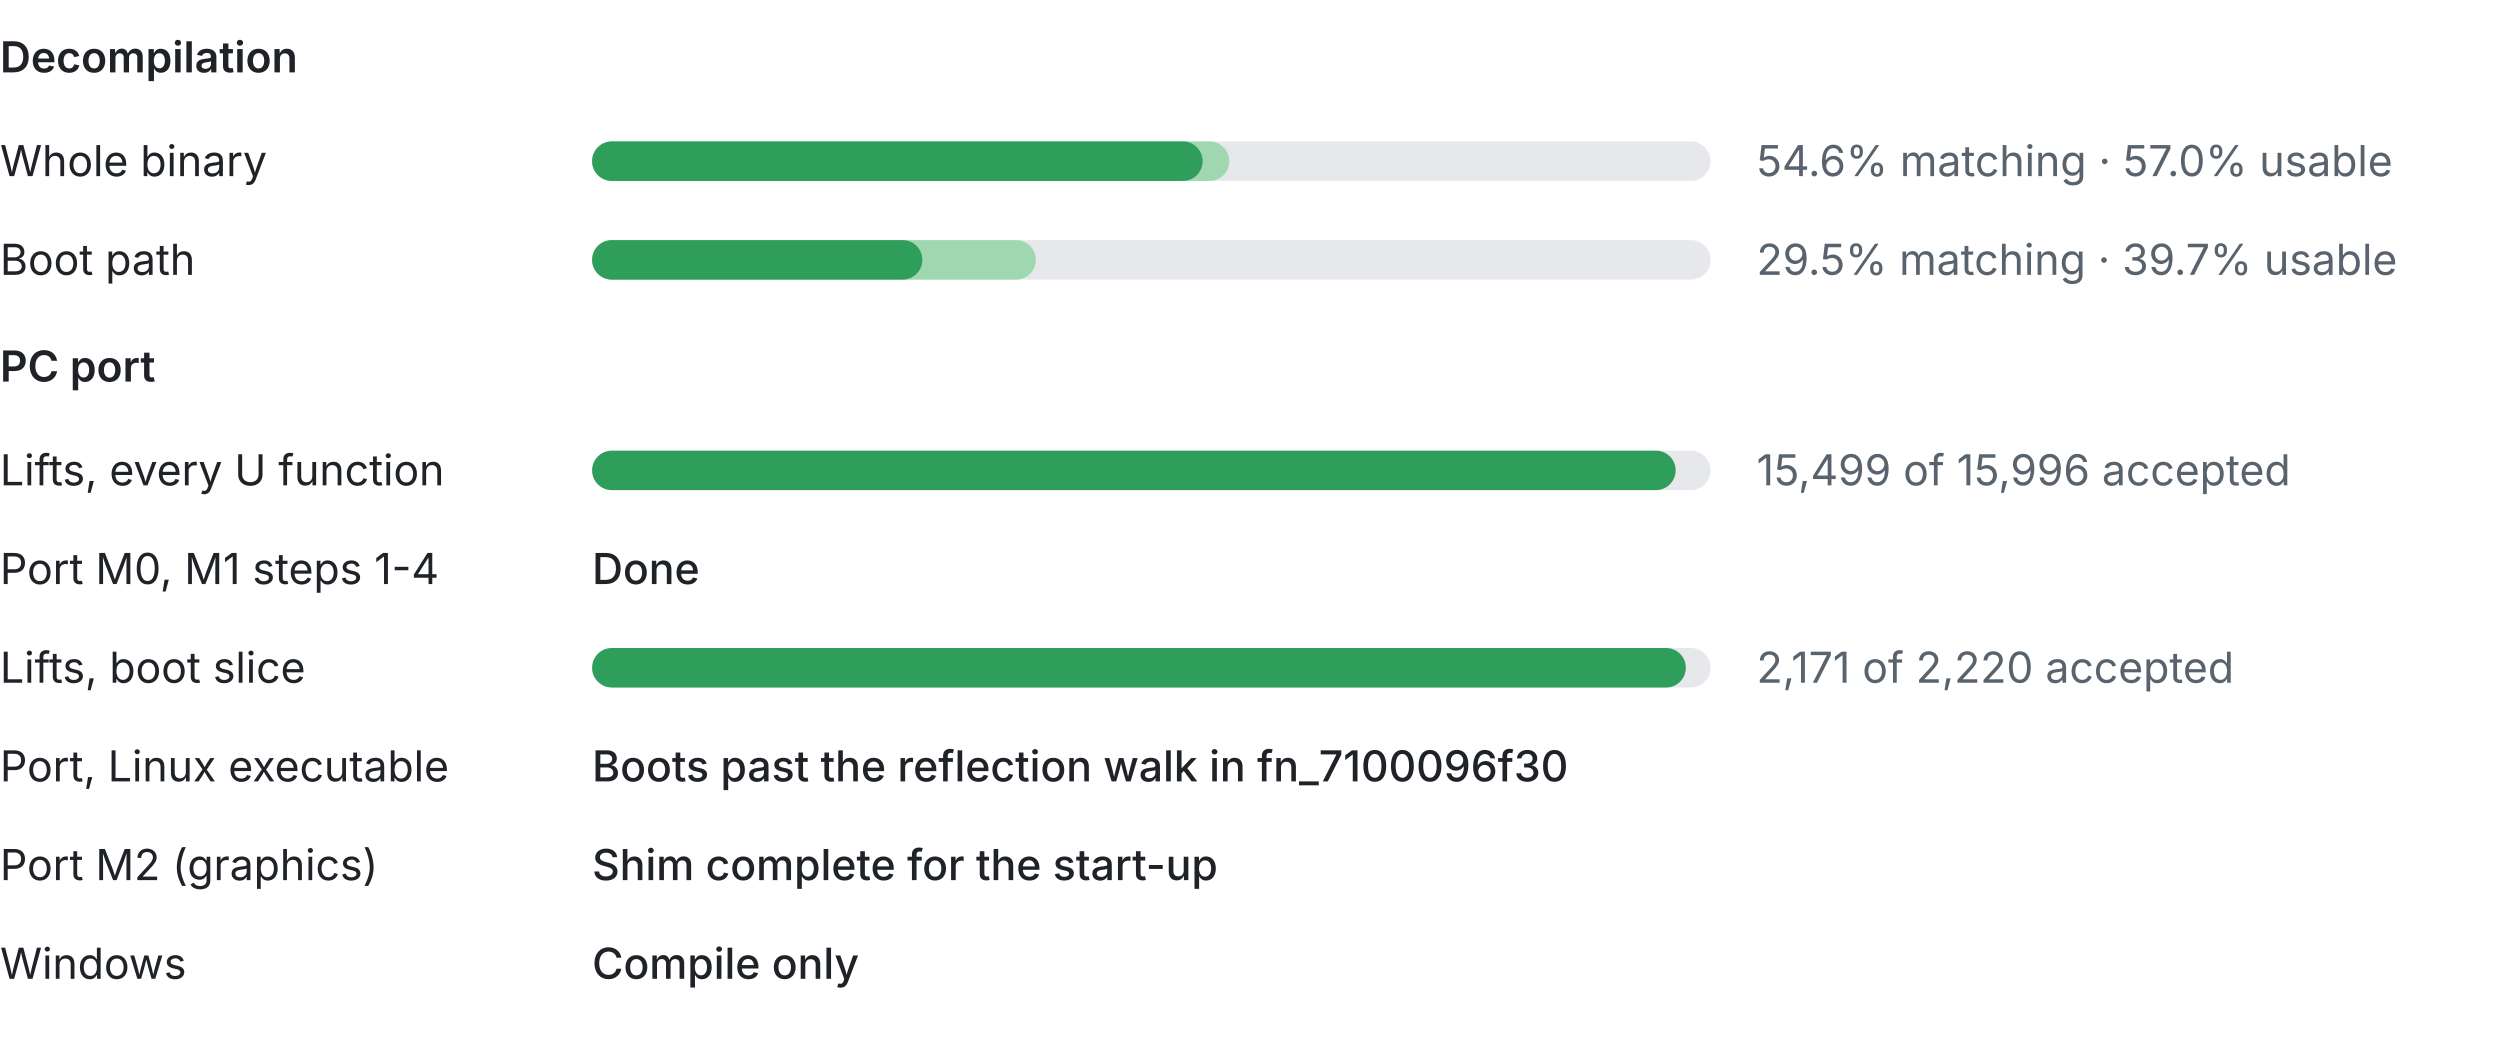
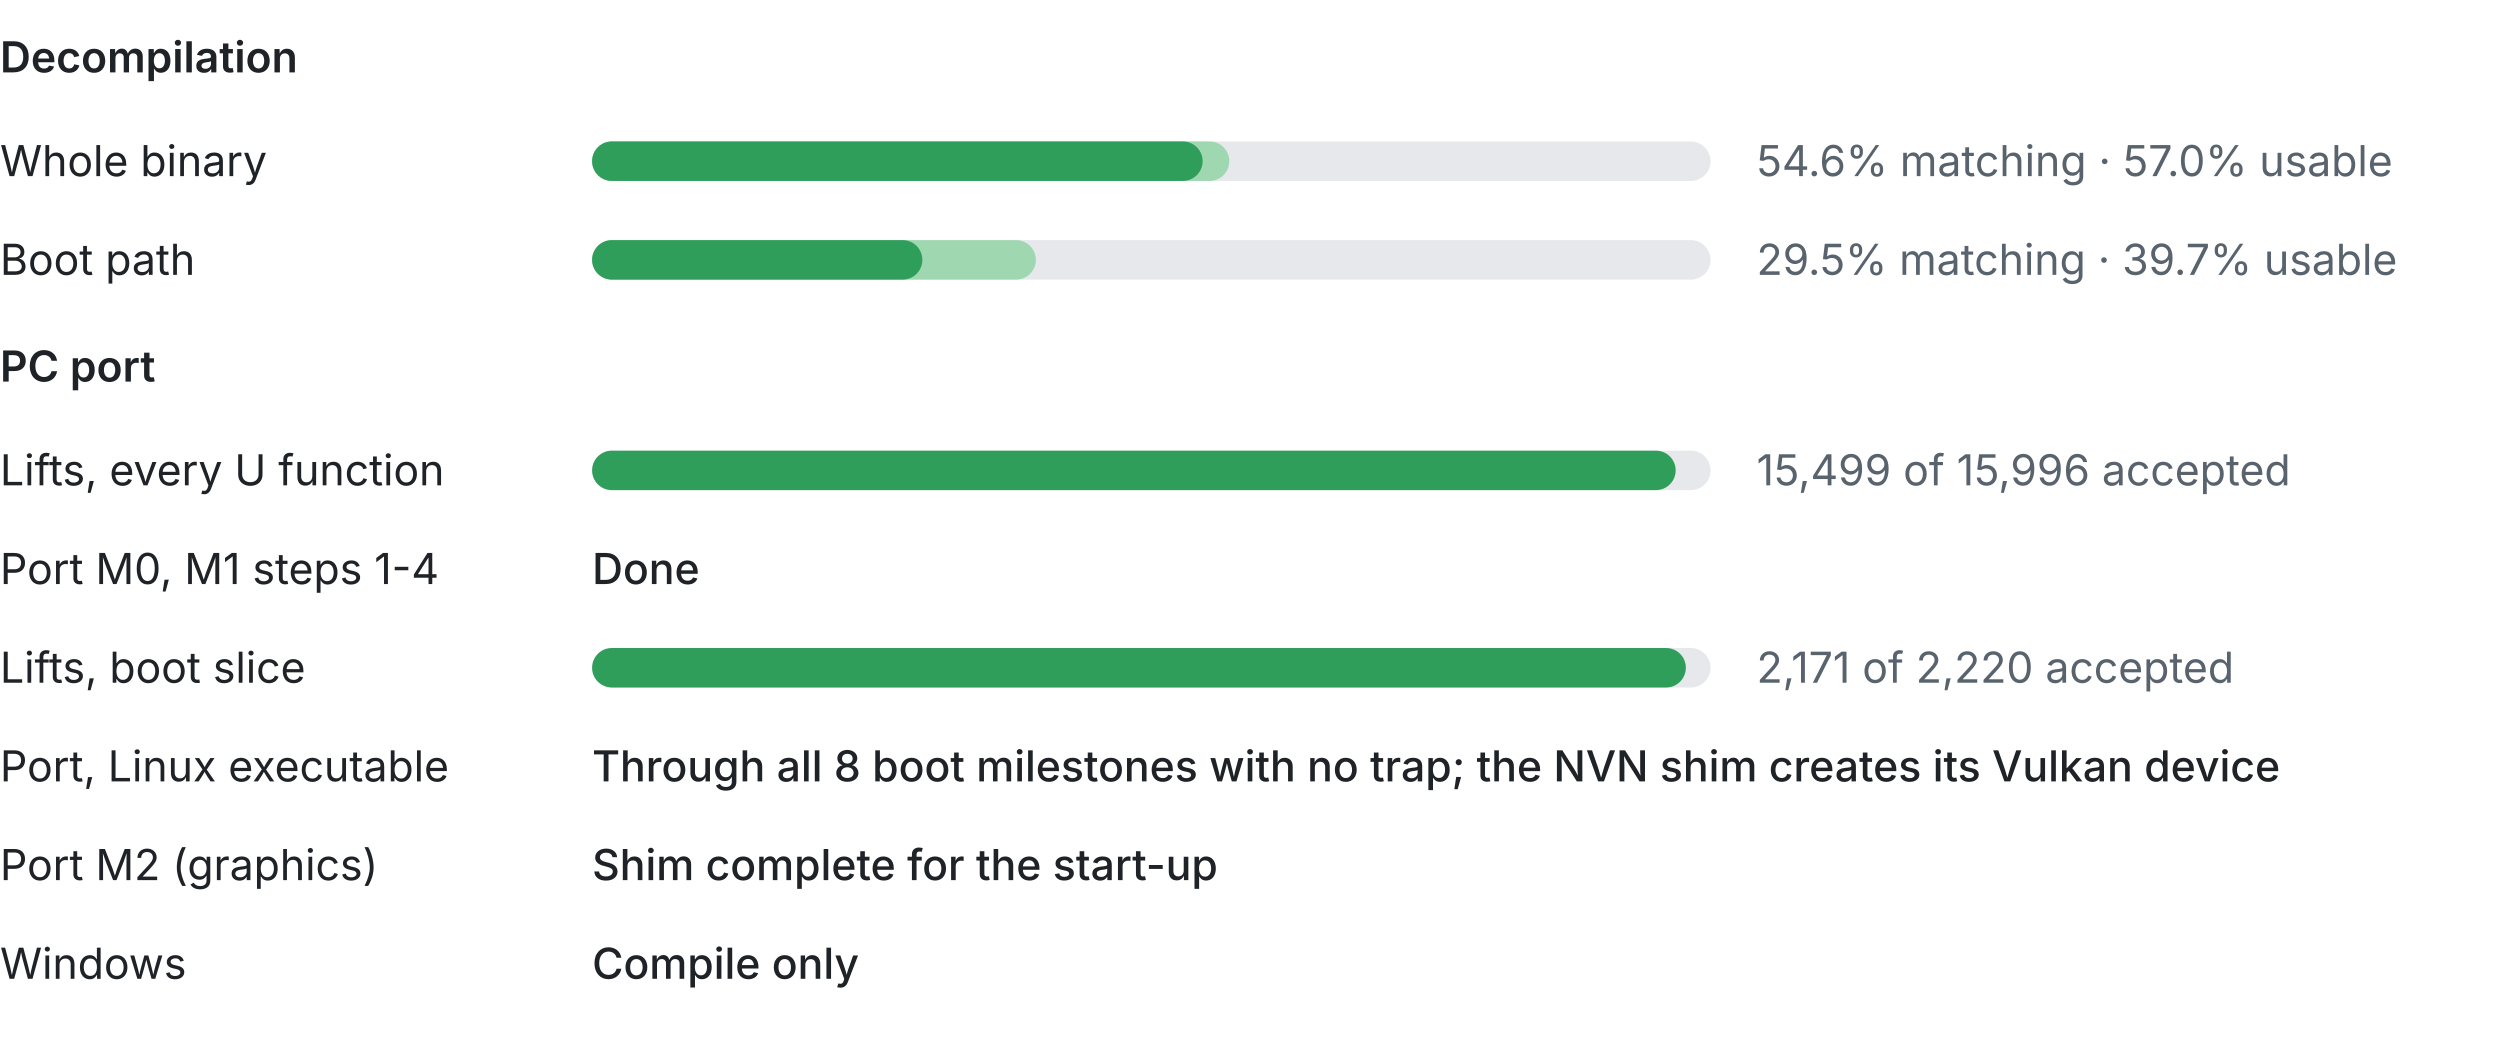
<svg xmlns="http://www.w3.org/2000/svg" width="760" height="316" viewBox="0 0 760 316" role="img">
  <style>.h{font:600 13px system-ui,-apple-system,'Segoe UI',sans-serif;fill:#1f2328}.l,.n,.s{font:13px system-ui,-apple-system,'Segoe UI',sans-serif;fill:#1f2328}.n{fill:#59636e}.s{fill:#1f2328;font-weight:500}.t{fill:#e6e8eb}.m{fill:#9fd8b0}.o{fill:#2f9e5a}@media (prefers-color-scheme:dark){.h,.l,.s{fill:#e6edf3}.n{fill:#9198a1}.t{fill:#2b3138}.m{fill:#2c6e45}.o{fill:#4cc27a}}</style>
  <text class="h" x="0" y="22">Decompilation</text>
  <text class="l" x="0" y="49" dy="0.35em">Whole binary</text>
  <rect class="t" x="180" y="43" width="340" height="12" rx="6" />
  <rect class="m" x="180" y="43" width="193.7" height="12" rx="6" />
  <rect class="o" x="180" y="43" width="185.6" height="12" rx="6" />
  <text class="n" x="534" y="49" dy="0.35em">54.6% matching · 57.0% usable</text>
  <text class="l" x="0" y="79" dy="0.35em">Boot path</text>
  <rect class="t" x="180" y="73" width="340" height="12" rx="6" />
  <rect class="m" x="180" y="73" width="134.9" height="12" rx="6" />
  <rect class="o" x="180" y="73" width="100.4" height="12" rx="6" />
  <text class="n" x="534" y="79" dy="0.35em">29.5% matching · 39.7% usable</text>
  <text class="h" x="0" y="116">PC port</text>
  <text class="l" x="0" y="143" dy="0.35em">Lifts, every U function</text>
  <rect class="t" x="180" y="137" width="340" height="12" rx="6" />
  <rect class="o" x="180" y="137" width="329.4" height="12" rx="6" />
  <text class="n" x="534" y="143" dy="0.35em">15,499 of 15,996 accepted</text>
  <text class="l" x="0" y="173" dy="0.35em">Port M0, M1 steps 1-4</text>
  <text class="s" x="180" y="173" dy="0.35em">Done</text>
  <text class="l" x="0" y="203" dy="0.35em">Lifts, boot slice</text>
  <rect class="t" x="180" y="197" width="340" height="12" rx="6" />
  <rect class="o" x="180" y="197" width="332.5" height="12" rx="6" />
  <text class="n" x="534" y="203" dy="0.35em">2,171 of 2,220 accepted</text>
  <text class="l" x="0" y="233" dy="0.35em">Port, Linux executable</text>
-   <text class="s" x="180" y="233" dy="0.35em">Boots past the reflection walk in fn_7100096f30</text>
+   <text class="s" x="180" y="233" dy="0.35em">Through all 8 boot milestones with no trap; the NVN shim creates its Vulkan device</text>
  <text class="l" x="0" y="263" dy="0.35em">Port M2 (graphics)</text>
  <text class="s" x="180" y="263" dy="0.35em">Shim complete for the start-up</text>
  <text class="l" x="0" y="293" dy="0.35em">Windows</text>
  <text class="s" x="180" y="293" dy="0.35em">Compile only</text>
</svg>
